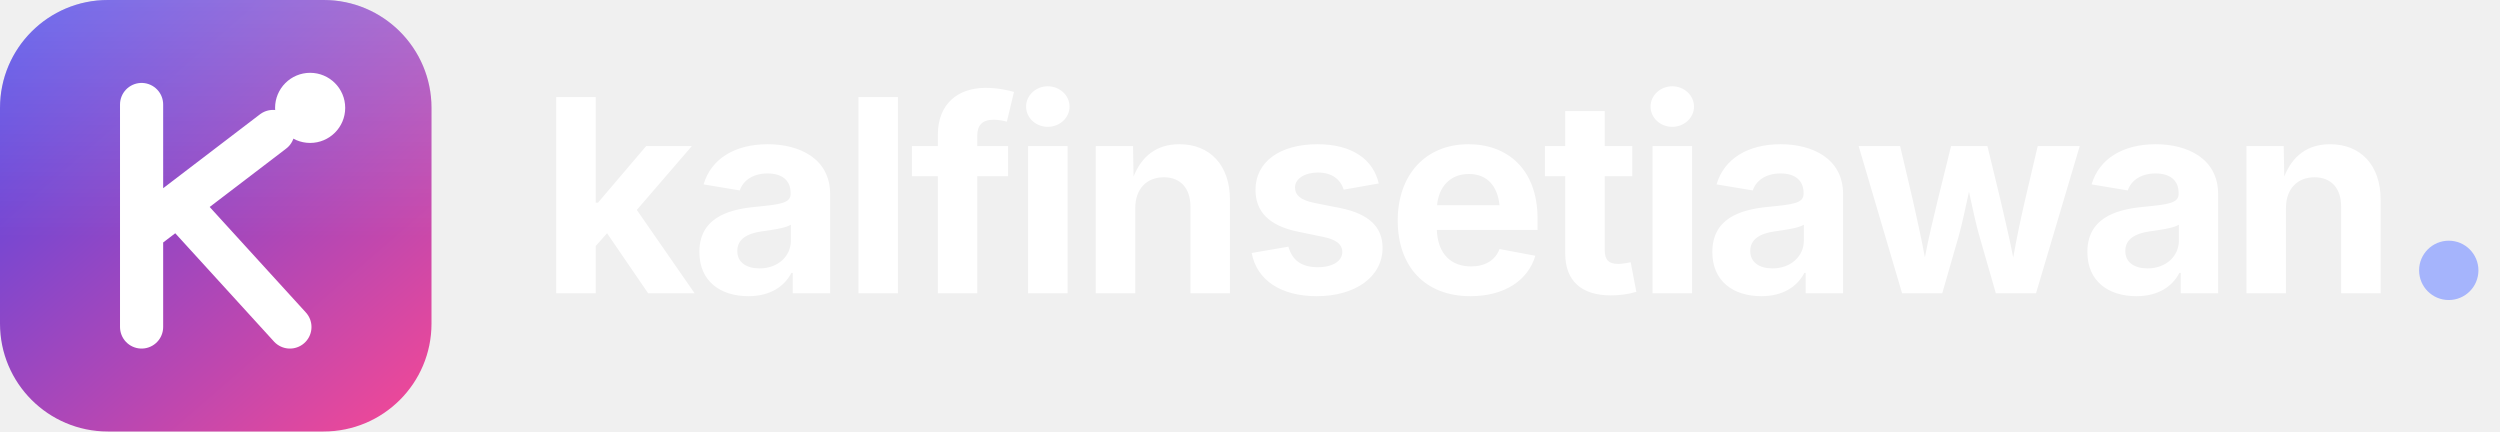
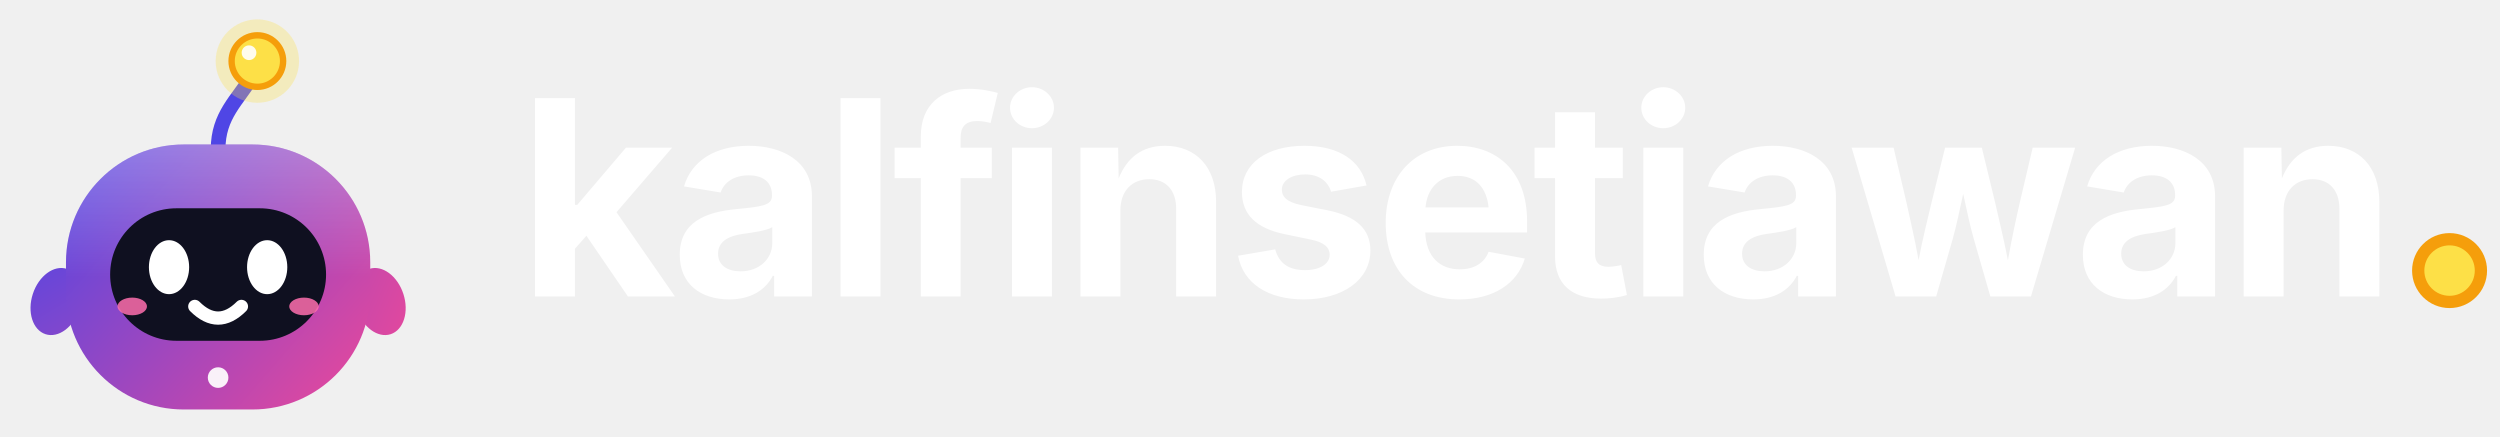
- <svg xmlns="http://www.w3.org/2000/svg" viewBox="0 0 370.8 64" role="img" aria-label="kalfinsetiawan.">
+ <svg xmlns="http://www.w3.org/2000/svg" viewBox="0 0 366.8 64" role="img" aria-label="kalfinsetiawan.">
  <defs>
-     <linearGradient id="lkg" x1="6" y1="2" x2="58" y2="62" gradientUnits="userSpaceOnUse">
+     <linearGradient id="lkg" x1="38" y1="58" x2="162" y2="166" gradientUnits="userSpaceOnUse">
      <stop offset="0" stop-color="#4f46e5" />
      <stop offset="1" stop-color="#ec4899" />
    </linearGradient>
    <linearGradient id="lkh" x1="0" y1="0" x2="0" y2="1">
-       <stop offset="0" stop-color="#fff" stop-opacity=".22" />
-       <stop offset=".55" stop-color="#fff" stop-opacity="0" />
+       <stop offset="0" stop-color="#fff" stop-opacity=".3" />
+       <stop offset=".5" stop-color="#fff" stop-opacity="0" />
    </linearGradient>
  </defs>
-   <rect width="64" height="64" rx="16" fill="url(#lkg)" />
-   <rect width="64" height="64" rx="16" fill="url(#lkh)" />
-   <path d="M21 15.5V48.5M21.5 34L40.5 19.5M27.5 31.5L43 48.5" fill="none" stroke="#fff" stroke-width="6.4" stroke-linecap="round" stroke-linejoin="round" />
-   <circle cx="46" cy="16" r="5.2" fill="#fff" />
-   <g transform="translate(80 43.5)">
+   <g transform="translate(-4 .32) scale(.36)">
+     <g>
+       <path d="M100 60C100 46 108 40 114 30" fill="none" stroke="#4f46e5" stroke-width="6" stroke-linecap="round" />
+       <circle cx="116" cy="24" r="17" fill="#fde047" opacity=".3" />
+       <circle cx="116" cy="24" r="10.5" fill="#fde047" stroke="#f59e0b" stroke-width="2.6" />
+       <circle cx="112.6" cy="20.6" r="3" fill="#fff" opacity=".9" />
+     </g>
+     <ellipse cx="34" cy="122" rx="10" ry="14" transform="rotate(18 34 122)" fill="url(#lkg)" />
+     <ellipse cx="166" cy="122" rx="10" ry="14" transform="rotate(-18 166 122)" fill="url(#lkg)" />
+     <rect x="38" y="58" width="124" height="108" rx="48" fill="url(#lkg)" />
+     <rect x="38" y="58" width="124" height="108" rx="48" fill="url(#lkh)" />
+     <rect x="56" y="84" width="88" height="54" rx="27" fill="#0f1020" />
+     <ellipse cx="80" cy="108" rx="8.2" ry="11" fill="#fff" />
+     <ellipse cx="120" cy="108" rx="8.2" ry="11" fill="#fff" />
+     <path d="M90.5 124Q100 133.5 109.5 124" fill="none" stroke="#fff" stroke-width="5.4" stroke-linecap="round" />
+     <ellipse cx="65" cy="124" rx="6" ry="3.6" fill="#ff6fae" opacity=".85" />
+     <ellipse cx="135" cy="124" rx="6" ry="3.6" fill="#ff6fae" opacity=".85" />
+     <circle cx="100" cy="153" r="4.2" fill="#fff" opacity=".92" />
+   </g>
+   <g transform="translate(76 43.5)">
    <path d="M2.5 0.0H8.359V-7.012L10.039 -8.906L16.133 0.0H23.027L14.453 -12.363L22.617 -21.836H15.84L8.691 -13.438H8.359V-29.102H2.5Z M30.997 0.43C34.22 0.43 36.329 -0.996 37.384 -3.027H37.579V0.0H43.126V-14.707C43.126 -20.0 38.555 -22.109 33.868 -22.109C28.985 -22.109 25.47 -19.941 24.356 -16.152L29.727 -15.254C30.196 -16.66 31.583 -17.773 33.848 -17.773C36.036 -17.773 37.266 -16.719 37.266 -14.863V-14.766C37.266 -13.34 35.723 -13.184 31.973 -12.812C27.677 -12.402 23.731 -10.996 23.731 -6.113C23.731 -1.797 26.837 0.43 30.997 0.43ZM32.657 -3.691C30.723 -3.691 29.356 -4.57 29.356 -6.27C29.356 -8.027 30.802 -8.867 32.97 -9.18C34.259 -9.355 36.583 -9.668 37.305 -10.176V-7.812C37.305 -5.508 35.391 -3.691 32.657 -3.691Z M53.185 -29.102H47.326V0.0H53.185Z M69.514 -21.836H64.944V-23.32C64.944 -24.844 65.608 -25.742 67.385 -25.742C68.147 -25.742 68.85 -25.586 69.338 -25.449L70.393 -29.863C69.67 -30.078 68.03 -30.469 66.194 -30.469C62.151 -30.469 59.104 -28.164 59.104 -23.516V-21.836H55.256V-17.363H59.104V0.0H64.944V-17.363H69.514Z M72.484 0.0H78.343V-21.836H72.484ZM75.413 -24.688C77.171 -24.688 78.636 -26.016 78.636 -27.695C78.636 -29.355 77.171 -30.703 75.413 -30.703C73.636 -30.703 72.191 -29.355 72.191 -27.695C72.191 -26.016 73.636 -24.688 75.413 -24.688Z M88.383 -12.637C88.383 -15.527 90.121 -17.207 92.621 -17.207C95.082 -17.207 96.566 -15.586 96.566 -12.871V0.0H102.426V-13.887C102.426 -19.004 99.457 -22.109 94.926 -22.109C91.566 -22.109 89.359 -20.371 88.129 -17.324L88.051 -21.836H82.523V0.0H88.383Z M115.298 0.43C121.02 0.43 125.063 -2.441 125.063 -6.738C125.063 -9.844 123.032 -11.777 118.813 -12.637L114.888 -13.418C112.817 -13.848 112.075 -14.609 112.075 -15.703C112.075 -17.012 113.559 -17.91 115.473 -17.91C117.602 -17.91 118.833 -16.855 119.302 -15.371L124.497 -16.289C123.677 -19.844 120.571 -22.109 115.395 -22.109C109.868 -22.109 106.216 -19.531 106.216 -15.332C106.216 -12.07 108.286 -10.0 112.505 -9.141L116.274 -8.359C118.188 -7.969 119.087 -7.266 119.087 -6.113C119.087 -4.805 117.7 -3.867 115.473 -3.867C113.071 -3.867 111.665 -4.863 111.098 -6.914L105.649 -5.977C106.411 -1.914 110.024 0.43 115.298 0.43Z M138.091 0.43C143.17 0.43 146.646 -1.934 147.72 -5.566L142.408 -6.562C141.783 -4.883 140.24 -3.984 138.189 -3.984C135.24 -3.984 133.248 -5.82 133.111 -9.395H148.052V-11.035C148.052 -18.496 143.502 -22.109 137.798 -22.109C131.412 -22.109 127.31 -17.539 127.31 -10.801C127.31 -3.906 131.412 0.43 138.091 0.43ZM133.15 -13.066C133.384 -15.762 135.064 -17.695 137.857 -17.695C140.572 -17.695 142.115 -15.918 142.408 -13.066Z M162.096 -21.836H158.014V-27.031H152.155V-21.836H149.147V-17.363H152.155V-5.879C152.155 -1.875 154.538 0.312 158.913 0.312C160.084 0.312 161.393 0.176 162.702 -0.215L161.862 -4.609C161.432 -4.492 160.455 -4.355 160.006 -4.355C158.58 -4.355 158.014 -5.0 158.014 -6.387V-17.363H162.096Z M165.105 0.0H170.964V-21.836H165.105ZM168.034 -24.688C169.792 -24.688 171.257 -26.016 171.257 -27.695C171.257 -29.355 169.792 -30.703 168.034 -30.703C166.257 -30.703 164.812 -29.355 164.812 -27.695C164.812 -26.016 166.257 -24.688 168.034 -24.688Z M181.238 0.43C184.461 0.43 186.57 -0.996 187.625 -3.027H187.82V0.0H193.367V-14.707C193.367 -20.0 188.797 -22.109 184.109 -22.109C179.227 -22.109 175.711 -19.941 174.598 -16.152L179.969 -15.254C180.438 -16.66 181.824 -17.773 184.09 -17.773C186.277 -17.773 187.508 -16.719 187.508 -14.863V-14.766C187.508 -13.34 185.965 -13.184 182.215 -12.812C177.918 -12.402 173.973 -10.996 173.973 -6.113C173.973 -1.797 177.078 0.43 181.238 0.43ZM182.898 -3.691C180.965 -3.691 179.598 -4.57 179.598 -6.27C179.598 -8.027 181.043 -8.867 183.211 -9.18C184.5 -9.355 186.824 -9.668 187.547 -10.176V-7.812C187.547 -5.508 185.633 -3.691 182.898 -3.691Z M202.118 0.0H208.075L210.497 -8.418C211.024 -10.254 211.532 -12.754 212.04 -15.059C212.548 -12.773 213.055 -10.273 213.602 -8.418L216.024 0.0H221.981L228.466 -21.836H222.235L220.341 -13.77C219.774 -11.289 219.169 -8.535 218.602 -5.312C217.977 -8.555 217.274 -11.309 216.727 -13.77L214.774 -21.836H209.384L207.391 -13.77C206.805 -11.289 206.102 -8.516 205.497 -5.332C204.911 -8.574 204.247 -11.328 203.72 -13.77L201.825 -21.836H195.673Z M236.865 0.43C240.087 0.43 242.197 -0.996 243.252 -3.027H243.447V0.0H248.994V-14.707C248.994 -20.0 244.423 -22.109 239.736 -22.109C234.853 -22.109 231.337 -19.941 230.224 -16.152L235.595 -15.254C236.064 -16.66 237.451 -17.773 239.716 -17.773C241.904 -17.773 243.134 -16.719 243.134 -14.863V-14.766C243.134 -13.34 241.591 -13.184 237.841 -12.812C233.545 -12.402 229.599 -10.996 229.599 -6.113C229.599 -1.797 232.705 0.43 236.865 0.43ZM238.525 -3.691C236.591 -3.691 235.224 -4.57 235.224 -6.27C235.224 -8.027 236.67 -8.867 238.837 -9.18C240.127 -9.355 242.451 -9.668 243.173 -10.176V-7.812C243.173 -5.508 241.259 -3.691 238.525 -3.691Z M259.053 -12.637C259.053 -15.527 260.791 -17.207 263.291 -17.207C265.752 -17.207 267.237 -15.586 267.237 -12.871V0.0H273.096V-13.887C273.096 -19.004 270.127 -22.109 265.596 -22.109C262.237 -22.109 260.03 -20.371 258.799 -17.324L258.721 -21.836H253.194V0.0H259.053Z" fill="#ffffff" />
-     <circle cx="283.2" cy="-3.4" r="4.4" fill="#a5b4fc" />
+     <circle cx="283.4" cy="-3.8" r="4.6" fill="#fde047" stroke="#f59e0b" stroke-width="1.8" />
  </g>
</svg>
